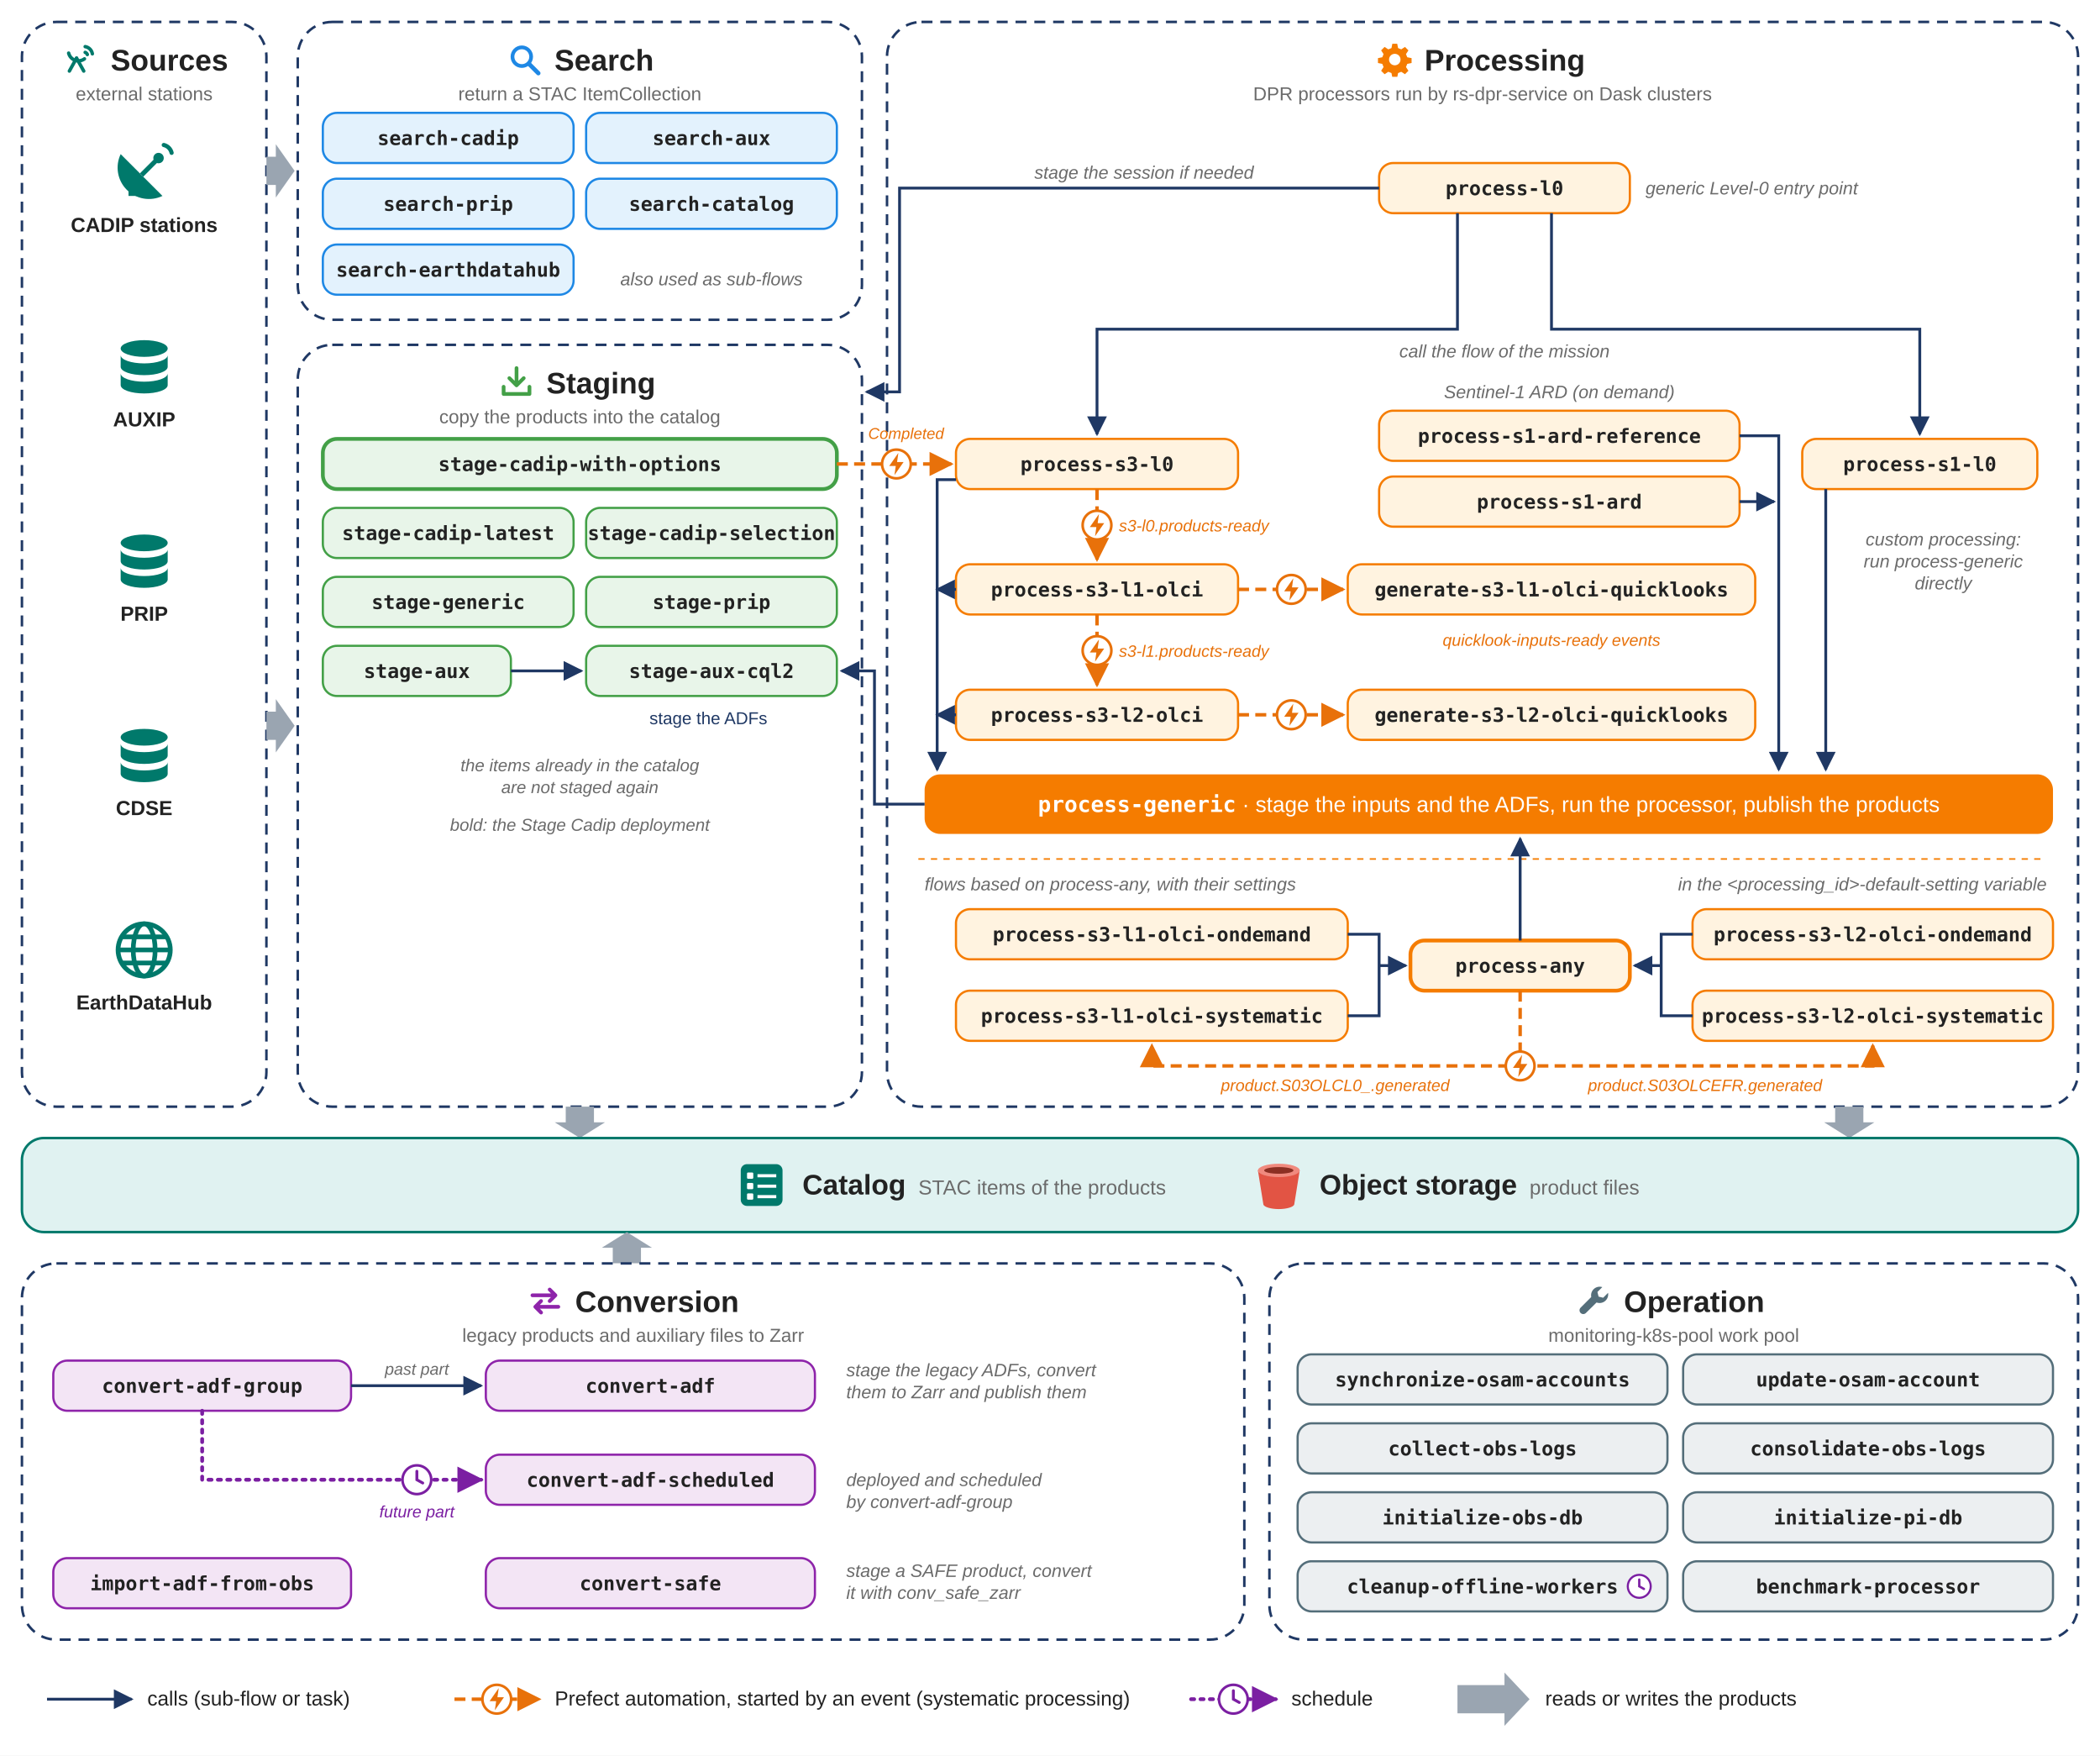
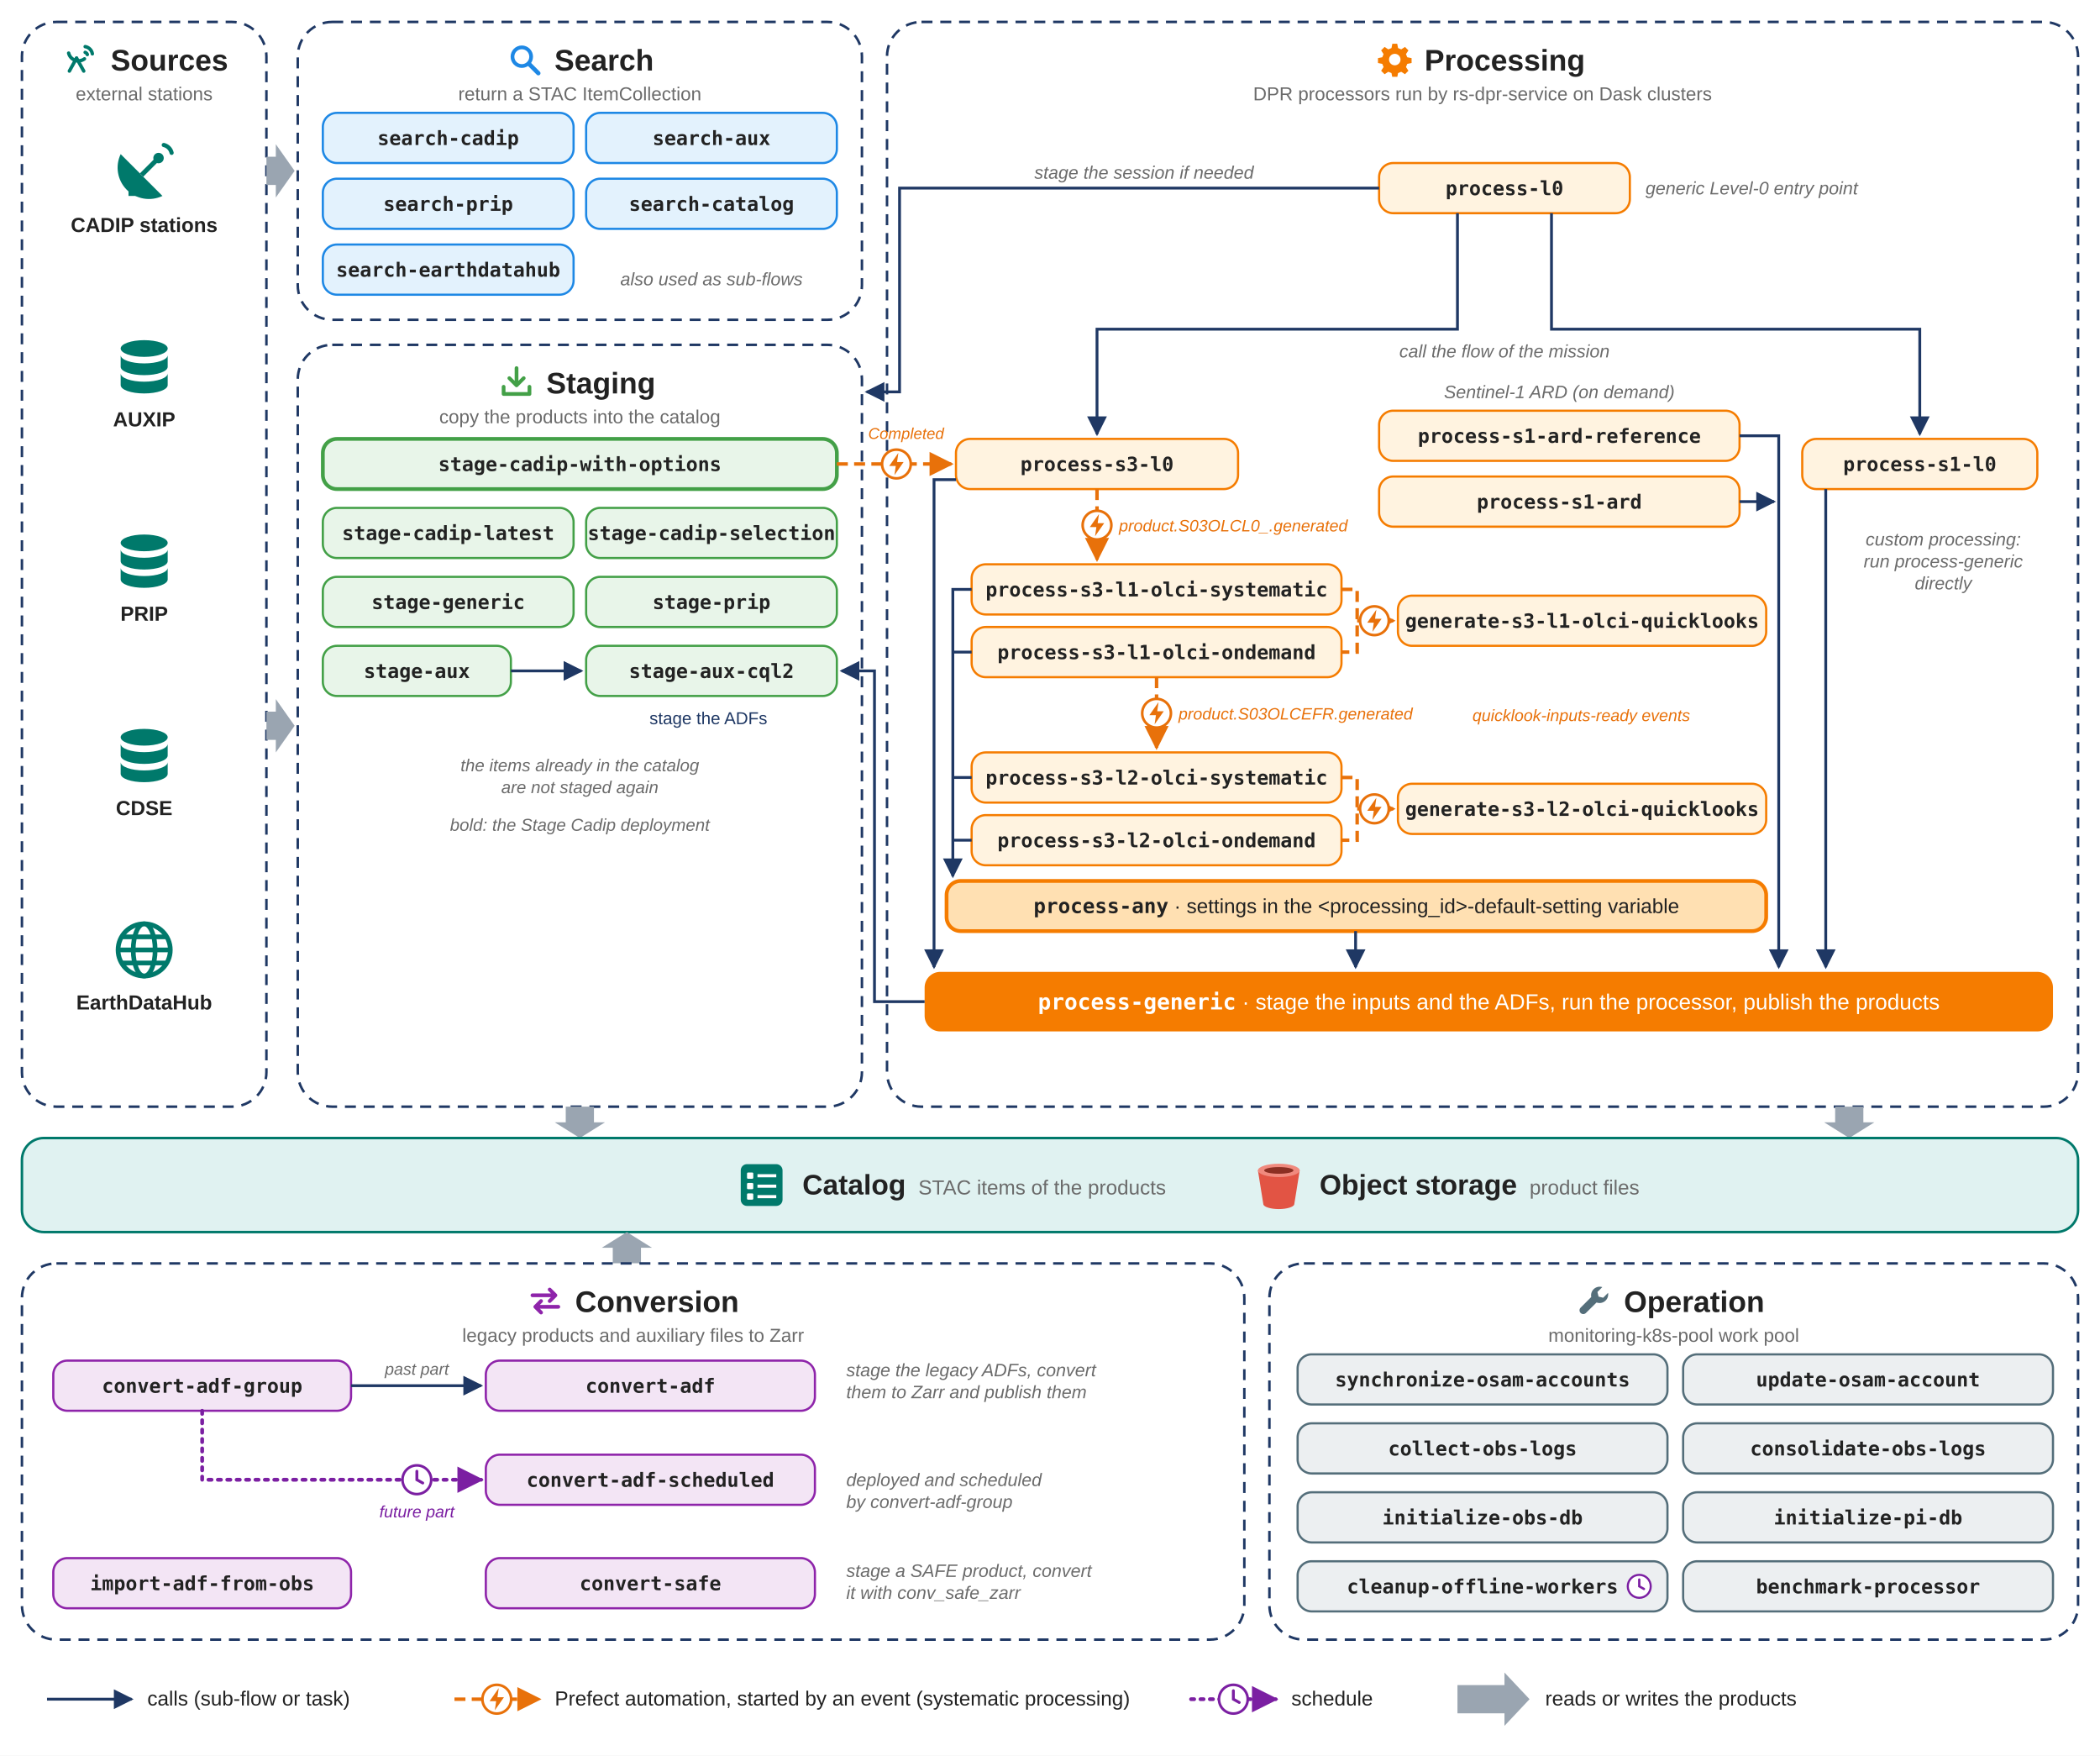
<svg xmlns="http://www.w3.org/2000/svg" viewBox="0 0 1340 1120" width="1340" height="1120" font-family="Arial, Helvetica, sans-serif">
  <defs>
    <marker id="arrow-call" viewBox="0 0 10 10" refX="9" refY="5" markerWidth="7" markerHeight="7" orient="auto-start-reverse">
      <path d="M0 0L10 5L0 10z" fill="#1F3864" />
    </marker>
    <marker id="arrow-automation" viewBox="0 0 10 10" refX="9" refY="5" markerWidth="7" markerHeight="7" orient="auto-start-reverse">
      <path d="M0 0L10 5L0 10z" fill="#E8710A" />
    </marker>
    <marker id="arrow-schedule" viewBox="0 0 10 10" refX="9" refY="5" markerWidth="7" markerHeight="7" orient="auto-start-reverse">
      <path d="M0 0L10 5L0 10z" fill="#7B1FA2" />
    </marker>
    <marker id="arrow-data" viewBox="0 0 10 10" refX="9" refY="5" markerWidth="7" markerHeight="7" orient="auto-start-reverse">
      <path d="M0 0L10 5L0 10z" fill="#9AA5B1" />
    </marker>
    <symbol id="i-search" viewBox="0 0 24 24">
      <circle cx="10" cy="10" r="6.5" fill="none" stroke="currentColor" stroke-width="2.6" />
      <path d="M15 15l6.5 6.5" stroke="currentColor" stroke-width="3" stroke-linecap="round" />
    </symbol>
    <symbol id="i-staging" viewBox="0 0 24 24">
      <g fill="none" stroke="currentColor" stroke-width="2.6" stroke-linecap="round" stroke-linejoin="round">
        <path d="M12 2v12M7 9l5 5 5-5" />
        <path d="M3 15v5h18v-5" />
      </g>
    </symbol>
    <symbol id="i-processing" viewBox="0 0 24 24">
      <path fill="currentColor" d="M10.3 1h3.4l.6 3 2.2.9 2.6-1.7 2.4 2.4-1.7 2.6.9 2.2 3 .6v3.4l-3 .6-.9 2.2 1.7 2.6-2.4 2.4-2.6-1.7-2.2.9-.6 3h-3.4l-.6-3-2.2-.9-2.6 1.7-2.4-2.4 1.7-2.6-.9-2.2-3-.6v-3.4l3-.6.9-2.2-1.7-2.6 2.4-2.4 2.6 1.7 2.2-.9zM12 8a4 4 0 1 0 0 8 4 4 0 0 0 0-8z" />
    </symbol>
    <symbol id="i-conversion" viewBox="0 0 24 24">
      <g fill="none" stroke="currentColor" stroke-width="2.6" stroke-linecap="round" stroke-linejoin="round">
        <path d="M3 8h16M15 4l4 4-4 4" />
        <path d="M21 16H5M9 12l-4 4 4 4" />
      </g>
    </symbol>
    <symbol id="i-operation" viewBox="0 0 24 24">
      <path fill="currentColor" d="M21.7 6.3l-3.4 3.4-3.2-.8-.8-3.2 3.4-3.4A6 6 0 0 0 10 9.2L2.6 16.6a2.6 2.6 0 0 0 3.7 3.7L13.7 13a6 6 0 0 0 8-6.7z" />
    </symbol>
    <symbol id="i-sources" viewBox="0 0 24 24">
      <g fill="none" stroke="currentColor" stroke-width="2.4" stroke-linecap="round">
        <path d="M4 20l5-9" />
        <path d="M14 20l-5-9" />
        <path d="M3.5 7.5a7 7 0 0 0 11 4" />
        <path d="M15 3a6 6 0 0 1 5 5M15 7a2.5 2.5 0 0 1 1.5 1.5" />
      </g>
    </symbol>
    <symbol id="dish" viewBox="0 0 24 24">
      <path fill="#00796B" d="M3 5a12 12 0 0 0 16 16z" />
      <path d="M11 13l6-6" stroke="#00796B" stroke-width="1.8" />
      <circle cx="17.5" cy="6.5" r="2" fill="#00796B" />
      <path d="M6 20h9l-3-4" fill="none" stroke="#00796B" stroke-width="2" stroke-linejoin="round" />
      <g fill="none" stroke="#00796B" stroke-width="1.6" stroke-linecap="round">
        <path d="M19.5 1.5a4 4 0 0 1 3 3" />
      </g>
    </symbol>
    <symbol id="station" viewBox="0 0 24 24">
      <g fill="currentColor">
        <ellipse cx="12" cy="5" rx="9" ry="3.2" />
        <path d="M3 7.5c0 1.8 4 3.2 9 3.2s9-1.4 9-3.2V12c0 1.8-4 3.2-9 3.2S3 13.8 3 12z" />
        <path d="M3 14.5c0 1.8 4 3.2 9 3.2s9-1.4 9-3.2V19c0 1.8-4 3.2-9 3.2S3 20.8 3 19z" />
      </g>
    </symbol>
    <symbol id="globe" viewBox="0 0 24 24">
      <g fill="none" stroke="currentColor" stroke-width="1.8">
        <circle cx="12" cy="12" r="10" />
        <ellipse cx="12" cy="12" rx="4.2" ry="10" />
        <path d="M2 12h20M3.5 7h17M3.5 17h17" />
      </g>
    </symbol>
    <symbol id="catalog" viewBox="0 0 24 24">
      <rect x="2" y="2" width="20" height="20" rx="3" fill="#00796B" />
      <g fill="#FFFFFF">
        <rect x="5" y="6" width="3" height="3" rx=".5" />
        <rect x="5" y="11" width="3" height="3" rx=".5" />
        <rect x="5" y="16" width="3" height="3" rx=".5" />
        <rect x="10" y="6.8" width="9" height="1.5" />
        <rect x="10" y="11.8" width="9" height="1.5" />
        <rect x="10" y="16.8" width="9" height="1.5" />
      </g>
    </symbol>
    <symbol id="bucket" viewBox="0 0 24 24">
      <path fill="#E25444" d="M2 5h20l-2.6 16.2c-.2 1.3-3.6 2.3-7.4 2.3s-7.2-1-7.4-2.3z" />
      <ellipse cx="12" cy="5" rx="10" ry="3.2" fill="#F08A7E" />
      <ellipse cx="12" cy="5" rx="7" ry="1.6" fill="#8C2F23" />
    </symbol>
    <symbol id="bolt" viewBox="0 0 24 24">
      <circle cx="12" cy="12" r="11" fill="#FFFFFF" stroke="#E8710A" stroke-width="2" />
      <path fill="#E8710A" d="M13.5 3.5L6.5 13.5h5l-1 7 7-10h-5z" />
    </symbol>
    <symbol id="clock" viewBox="0 0 24 24">
      <circle cx="12" cy="12" r="11" fill="#FFFFFF" stroke="#7B1FA2" stroke-width="2" />
      <path d="M12 5.5V12l4.5 2.5" fill="none" stroke="#7B1FA2" stroke-width="2.2" stroke-linecap="round" />
    </symbol>
  </defs>
  <rect width="1340" height="1120" fill="#FFFFFF" />
  <rect x="14" y="14" width="156" height="692" rx="22" fill="#FFFFFF" stroke="#1F3864" stroke-width="1.6" stroke-dasharray="7 5" />
  <use href="#i-sources" x="40.6" y="27" width="22" height="22" color="#00796B" />
  <text x="70.6" y="45" font-size="19" font-weight="bold" fill="#222222">Sources</text>
  <text x="92.0" y="64" text-anchor="middle" font-size="12" fill="#6B6B6B">external stations</text>
  <use href="#dish" x="72" y="90" width="40" height="40" />
  <text x="92" y="148" text-anchor="middle" font-size="13" font-weight="bold" fill="#222222">CADIP stations</text>
  <use href="#station" x="72" y="214" width="40" height="40" color="#00796B" />
  <text x="92" y="272" text-anchor="middle" font-size="13" font-weight="bold" fill="#222222">AUXIP</text>
  <use href="#station" x="72" y="338" width="40" height="40" color="#00796B" />
  <text x="92" y="396" text-anchor="middle" font-size="13" font-weight="bold" fill="#222222">PRIP</text>
  <use href="#station" x="72" y="462" width="40" height="40" color="#00796B" />
  <text x="92" y="520" text-anchor="middle" font-size="13" font-weight="bold" fill="#222222">CDSE</text>
  <use href="#globe" x="72" y="586" width="40" height="40" color="#00796B" />
  <text x="92" y="644" text-anchor="middle" font-size="13" font-weight="bold" fill="#222222">EarthDataHub</text>
  <path d="M170 100h6v-8l12 17-12 17v-8h-6z" fill="#9AA5B1" />
  <path d="M170 454h6v-8l12 17-12 17v-8h-6z" fill="#9AA5B1" />
  <rect x="190" y="14" width="360" height="190" rx="22" fill="#FFFFFF" stroke="#1F3864" stroke-width="1.6" stroke-dasharray="7 5" />
  <use href="#i-search" x="323.8" y="27" width="22" height="22" color="#1E88E5" />
  <text x="353.8" y="45" font-size="19" font-weight="bold" fill="#222222">Search</text>
  <text x="370.0" y="64" text-anchor="middle" font-size="12" fill="#6B6B6B">return a STAC ItemCollection</text>
  <rect x="206" y="72" width="160" height="32" rx="9" fill="#E3F2FD" stroke="#1E88E5" stroke-width="1.4" />
  <text x="286.0" y="92.5" text-anchor="middle" font-family="'DejaVu Sans Mono', Consolas, Menlo, monospace" font-size="12.5" font-weight="bold" fill="#222222">search-cadip</text>
  <rect x="206" y="114" width="160" height="32" rx="9" fill="#E3F2FD" stroke="#1E88E5" stroke-width="1.4" />
  <text x="286.0" y="134.5" text-anchor="middle" font-family="'DejaVu Sans Mono', Consolas, Menlo, monospace" font-size="12.5" font-weight="bold" fill="#222222">search-prip</text>
  <rect x="206" y="156" width="160" height="32" rx="9" fill="#E3F2FD" stroke="#1E88E5" stroke-width="1.4" />
  <text x="286.0" y="176.5" text-anchor="middle" font-family="'DejaVu Sans Mono', Consolas, Menlo, monospace" font-size="12.5" font-weight="bold" fill="#222222">search-earthdatahub</text>
  <rect x="374" y="72" width="160" height="32" rx="9" fill="#E3F2FD" stroke="#1E88E5" stroke-width="1.4" />
  <text x="454.0" y="92.5" text-anchor="middle" font-family="'DejaVu Sans Mono', Consolas, Menlo, monospace" font-size="12.5" font-weight="bold" fill="#222222">search-aux</text>
  <rect x="374" y="114" width="160" height="32" rx="9" fill="#E3F2FD" stroke="#1E88E5" stroke-width="1.4" />
  <text x="454.0" y="134.5" text-anchor="middle" font-family="'DejaVu Sans Mono', Consolas, Menlo, monospace" font-size="12.5" font-weight="bold" fill="#222222">search-catalog</text>
  <text x="454" y="182" text-anchor="middle" font-size="11.5" fill="#6B6B6B" font-style="italic">also used as sub-flows</text>
  <rect x="190" y="220" width="360" height="486" rx="22" fill="#FFFFFF" stroke="#1F3864" stroke-width="1.6" stroke-dasharray="7 5" />
  <use href="#i-staging" x="318.6" y="233" width="22" height="22" color="#43A047" />
  <text x="348.6" y="251" font-size="19" font-weight="bold" fill="#222222">Staging</text>
  <text x="370.0" y="270" text-anchor="middle" font-size="12" fill="#6B6B6B">copy the products into the catalog</text>
  <rect x="206" y="280" width="328" height="32" rx="9" fill="#E8F5E9" stroke="#43A047" stroke-width="2.4" />
  <text x="370.0" y="300.5" text-anchor="middle" font-family="'DejaVu Sans Mono', Consolas, Menlo, monospace" font-size="12.5" font-weight="bold" fill="#222222">stage-cadip-with-options</text>
  <rect x="206" y="324" width="160" height="32" rx="9" fill="#E8F5E9" stroke="#43A047" stroke-width="1.4" />
  <text x="286.0" y="344.5" text-anchor="middle" font-family="'DejaVu Sans Mono', Consolas, Menlo, monospace" font-size="12.5" font-weight="bold" fill="#222222">stage-cadip-latest</text>
  <rect x="374" y="324" width="160" height="32" rx="9" fill="#E8F5E9" stroke="#43A047" stroke-width="1.4" />
  <text x="454.0" y="344.5" text-anchor="middle" font-family="'DejaVu Sans Mono', Consolas, Menlo, monospace" font-size="12.5" font-weight="bold" fill="#222222">stage-cadip-selection</text>
  <rect x="206" y="368" width="160" height="32" rx="9" fill="#E8F5E9" stroke="#43A047" stroke-width="1.4" />
  <text x="286.0" y="388.5" text-anchor="middle" font-family="'DejaVu Sans Mono', Consolas, Menlo, monospace" font-size="12.5" font-weight="bold" fill="#222222">stage-generic</text>
  <rect x="374" y="368" width="160" height="32" rx="9" fill="#E8F5E9" stroke="#43A047" stroke-width="1.4" />
  <text x="454.0" y="388.5" text-anchor="middle" font-family="'DejaVu Sans Mono', Consolas, Menlo, monospace" font-size="12.5" font-weight="bold" fill="#222222">stage-prip</text>
  <rect x="206" y="412" width="120" height="32" rx="9" fill="#E8F5E9" stroke="#43A047" stroke-width="1.4" />
  <text x="266.0" y="432.5" text-anchor="middle" font-family="'DejaVu Sans Mono', Consolas, Menlo, monospace" font-size="12.5" font-weight="bold" fill="#222222">stage-aux</text>
  <rect x="374" y="412" width="160" height="32" rx="9" fill="#E8F5E9" stroke="#43A047" stroke-width="1.4" />
  <text x="454.0" y="432.5" text-anchor="middle" font-family="'DejaVu Sans Mono', Consolas, Menlo, monospace" font-size="12.5" font-weight="bold" fill="#222222">stage-aux-cql2</text>
  <path d="M326 428H371" fill="none" stroke="#1F3864" stroke-width="1.8" marker-end="url(#arrow-call)" />
  <text x="370" y="492" text-anchor="middle" font-size="11" fill="#6B6B6B" font-style="italic">the items already in the catalog</text>
  <text x="370" y="506" text-anchor="middle" font-size="11" fill="#6B6B6B" font-style="italic">are not staged again</text>
  <text x="370" y="530" text-anchor="middle" font-size="11" fill="#6B6B6B" font-style="italic">bold: the Stage Cadip deployment</text>
  <rect x="566" y="14" width="760" height="692" rx="22" fill="#FFFFFF" stroke="#1F3864" stroke-width="1.6" stroke-dasharray="7 5" />
  <use href="#i-processing" x="879.0" y="27" width="22" height="22" color="#F57C00" />
  <text x="909.0" y="45" font-size="19" font-weight="bold" fill="#222222">Processing</text>
  <text x="946.0" y="64" text-anchor="middle" font-size="12" fill="#6B6B6B">DPR processors run by rs-dpr-service on Dask clusters</text>
  <rect x="880" y="104" width="160" height="32" rx="9" fill="#FFF3E0" stroke="#F57C00" stroke-width="1.4" />
  <text x="960.0" y="124.5" text-anchor="middle" font-family="'DejaVu Sans Mono', Consolas, Menlo, monospace" font-size="12.5" font-weight="bold" fill="#222222">process-l0</text>
  <text x="1050" y="124" text-anchor="start" font-size="11.5" fill="#6B6B6B" font-style="italic">generic Level-0 entry point</text>
-   <rect x="610" y="280" width="180" height="32" rx="9" fill="#FFF3E0" stroke="#F57C00" stroke-width="1.4" />
-   <text x="700.0" y="300.5" text-anchor="middle" font-family="'DejaVu Sans Mono', Consolas, Menlo, monospace" font-size="12.5" font-weight="bold" fill="#222222">process-s3-l0</text>
-   <rect x="610" y="360" width="180" height="32" rx="9" fill="#FFF3E0" stroke="#F57C00" stroke-width="1.4" />
-   <text x="700.0" y="380.5" text-anchor="middle" font-family="'DejaVu Sans Mono', Consolas, Menlo, monospace" font-size="12.5" font-weight="bold" fill="#222222">process-s3-l1-olci</text>
-   <rect x="610" y="440" width="180" height="32" rx="9" fill="#FFF3E0" stroke="#F57C00" stroke-width="1.4" />
-   <text x="700.0" y="460.5" text-anchor="middle" font-family="'DejaVu Sans Mono', Consolas, Menlo, monospace" font-size="12.5" font-weight="bold" fill="#222222">process-s3-l2-olci</text>
-   <rect x="860" y="360" width="260" height="32" rx="9" fill="#FFF3E0" stroke="#F57C00" stroke-width="1.4" />
-   <text x="990.0" y="380.5" text-anchor="middle" font-family="'DejaVu Sans Mono', Consolas, Menlo, monospace" font-size="12.5" font-weight="bold" fill="#222222">generate-s3-l1-olci-quicklooks</text>
-   <rect x="860" y="440" width="260" height="32" rx="9" fill="#FFF3E0" stroke="#F57C00" stroke-width="1.4" />
-   <text x="990.0" y="460.5" text-anchor="middle" font-family="'DejaVu Sans Mono', Consolas, Menlo, monospace" font-size="12.5" font-weight="bold" fill="#222222">generate-s3-l2-olci-quicklooks</text>
  <rect x="1150" y="280" width="150" height="32" rx="9" fill="#FFF3E0" stroke="#F57C00" stroke-width="1.4" />
  <text x="1225.0" y="300.5" text-anchor="middle" font-family="'DejaVu Sans Mono', Consolas, Menlo, monospace" font-size="12.5" font-weight="bold" fill="#222222">process-s1-l0</text>
  <text x="995" y="254" text-anchor="middle" font-size="11.5" fill="#6B6B6B" font-style="italic">Sentinel-1 ARD (on demand)</text>
  <rect x="880" y="262" width="230" height="32" rx="9" fill="#FFF3E0" stroke="#F57C00" stroke-width="1.4" />
  <text x="995.0" y="282.5" text-anchor="middle" font-family="'DejaVu Sans Mono', Consolas, Menlo, monospace" font-size="12.5" font-weight="bold" fill="#222222">process-s1-ard-reference</text>
  <rect x="880" y="304" width="230" height="32" rx="9" fill="#FFF3E0" stroke="#F57C00" stroke-width="1.4" />
  <text x="995.0" y="324.5" text-anchor="middle" font-family="'DejaVu Sans Mono', Consolas, Menlo, monospace" font-size="12.5" font-weight="bold" fill="#222222">process-s1-ard</text>
-   <path d="M1110 278H1135V491" fill="none" stroke="#1F3864" stroke-width="1.8" marker-end="url(#arrow-call)" />
-   <path d="M1110 320H1132" fill="none" stroke="#1F3864" stroke-width="1.8" marker-end="url(#arrow-call)" />
  <text x="1240" y="348" text-anchor="middle" font-size="11.5" fill="#6B6B6B" font-style="italic">custom processing:</text>
  <text x="1240" y="362" text-anchor="middle" font-size="11.5" fill="#6B6B6B" font-style="italic">run process-generic</text>
  <text x="1240" y="376" text-anchor="middle" font-size="11.5" fill="#6B6B6B" font-style="italic">directly</text>
-   <rect x="590" y="494" width="720" height="38" rx="10" fill="#F57C00" />
-   <text x="950" y="518" text-anchor="middle" font-size="14" fill="#FFFFFF">
-     <tspan font-family="'DejaVu Sans Mono', Consolas, Menlo, monospace" font-weight="bold">process-generic</tspan>  ·  stage the inputs and the ADFs, run the processor, publish the products</text>
  <path d="M880 120H574V250H553" fill="none" stroke="#1F3864" stroke-width="1.8" marker-end="url(#arrow-call)" />
  <text x="730" y="114" text-anchor="middle" font-size="11.5" fill="#6B6B6B" font-style="italic">stage the session if needed</text>
  <path d="M930 136V210H700V277" fill="none" stroke="#1F3864" stroke-width="1.8" marker-end="url(#arrow-call)" />
  <path d="M990 136V210H1225V277" fill="none" stroke="#1F3864" stroke-width="1.8" marker-end="url(#arrow-call)" />
  <text x="960" y="228" text-anchor="middle" font-size="11.5" fill="#6B6B6B" font-style="italic">call the flow of the mission</text>
-   <path d="M610 306H598V491" fill="none" stroke="#1F3864" stroke-width="1.8" marker-end="url(#arrow-call)" />
-   <path d="M610 376H598" fill="none" stroke="#1F3864" stroke-width="1.8" marker-end="url(#arrow-call)" />
-   <path d="M610 456H598" fill="none" stroke="#1F3864" stroke-width="1.8" marker-end="url(#arrow-call)" />
-   <path d="M1165 312V491" fill="none" stroke="#1F3864" stroke-width="1.8" marker-end="url(#arrow-call)" />
-   <path d="M590 513H558V428H537" fill="none" stroke="#1F3864" stroke-width="1.8" marker-end="url(#arrow-call)" />
  <text x="452" y="462" text-anchor="middle" font-size="11" fill="#1F3864">stage the ADFs</text>
  <path d="M534 296H607" fill="none" stroke="#E8710A" stroke-width="2.2" stroke-dasharray="7 4" marker-end="url(#arrow-automation)" />
  <use href="#bolt" x="562.0" y="286.0" width="20" height="20" />
  <text x="554" y="280" text-anchor="start" font-size="10" fill="#E8710A" font-style="italic">Completed</text>
+   <rect x="610" y="280" width="180" height="32" rx="9" fill="#FFF3E0" stroke="#F57C00" stroke-width="1.4" />
+   <text x="700.0" y="300.5" text-anchor="middle" font-family="'DejaVu Sans Mono', Consolas, Menlo, monospace" font-size="12.5" font-weight="bold" fill="#222222">process-s3-l0</text>
+   <rect x="620" y="360" width="236" height="32" rx="9" fill="#FFF3E0" stroke="#F57C00" stroke-width="1.4" />
+   <text x="738.0" y="380.5" text-anchor="middle" font-family="'DejaVu Sans Mono', Consolas, Menlo, monospace" font-size="12.5" font-weight="bold" fill="#222222">process-s3-l1-olci-systematic</text>
+   <rect x="620" y="400" width="236" height="32" rx="9" fill="#FFF3E0" stroke="#F57C00" stroke-width="1.4" />
+   <text x="738.0" y="420.5" text-anchor="middle" font-family="'DejaVu Sans Mono', Consolas, Menlo, monospace" font-size="12.5" font-weight="bold" fill="#222222">process-s3-l1-olci-ondemand</text>
+   <rect x="620" y="480" width="236" height="32" rx="9" fill="#FFF3E0" stroke="#F57C00" stroke-width="1.4" />
+   <text x="738.0" y="500.5" text-anchor="middle" font-family="'DejaVu Sans Mono', Consolas, Menlo, monospace" font-size="12.5" font-weight="bold" fill="#222222">process-s3-l2-olci-systematic</text>
+   <rect x="620" y="520" width="236" height="32" rx="9" fill="#FFF3E0" stroke="#F57C00" stroke-width="1.4" />
+   <text x="738.0" y="540.5" text-anchor="middle" font-family="'DejaVu Sans Mono', Consolas, Menlo, monospace" font-size="12.5" font-weight="bold" fill="#222222">process-s3-l2-olci-ondemand</text>
+   <rect x="892" y="380" width="235" height="32" rx="9" fill="#FFF3E0" stroke="#F57C00" stroke-width="1.4" />
+   <text x="1009.5" y="400.5" text-anchor="middle" font-family="'DejaVu Sans Mono', Consolas, Menlo, monospace" font-size="12.5" font-weight="bold" fill="#222222">generate-s3-l1-olci-quicklooks</text>
+   <rect x="892" y="500" width="235" height="32" rx="9" fill="#FFF3E0" stroke="#F57C00" stroke-width="1.4" />
+   <text x="1009.5" y="520.5" text-anchor="middle" font-family="'DejaVu Sans Mono', Consolas, Menlo, monospace" font-size="12.5" font-weight="bold" fill="#222222">generate-s3-l2-olci-quicklooks</text>
+   <rect x="604" y="562" width="523" height="32" rx="9" fill="#FFE0B2" stroke="#F57C00" stroke-width="2.4" />
+   <text x="865.5" y="582.5" text-anchor="middle" font-size="13" fill="#222222">
+     <tspan font-family="'DejaVu Sans Mono', Consolas, Menlo, monospace" font-weight="bold">process-any</tspan>  ·  settings in the &lt;processing_id&gt;-default-setting variable</text>
+   <path d="M620 416H608M620 496H608M620 536H608M620 376H608V559" fill="none" stroke="#1F3864" stroke-width="1.8" marker-end="url(#arrow-call)" />
+   <path d="M865 594V617" fill="none" stroke="#1F3864" stroke-width="1.8" marker-end="url(#arrow-call)" />
+   <rect x="590" y="620" width="720" height="38" rx="10" fill="#F57C00" />
+   <text x="950" y="644" text-anchor="middle" font-size="14" fill="#FFFFFF">
+     <tspan font-family="'DejaVu Sans Mono', Consolas, Menlo, monospace" font-weight="bold">process-generic</tspan>  ·  stage the inputs and the ADFs, run the processor, publish the products</text>
+   <path d="M610 306H596V617" fill="none" stroke="#1F3864" stroke-width="1.8" marker-end="url(#arrow-call)" />
+   <path d="M1110 278H1135V617" fill="none" stroke="#1F3864" stroke-width="1.8" marker-end="url(#arrow-call)" />
+   <path d="M1110 320H1132" fill="none" stroke="#1F3864" stroke-width="1.8" marker-end="url(#arrow-call)" />
+   <path d="M1165 312V617" fill="none" stroke="#1F3864" stroke-width="1.8" marker-end="url(#arrow-call)" />
+   <path d="M590 639H558V428H537" fill="none" stroke="#1F3864" stroke-width="1.8" marker-end="url(#arrow-call)" />
  <path d="M700 312V357" fill="none" stroke="#E8710A" stroke-width="2.2" stroke-dasharray="7 4" marker-end="url(#arrow-automation)" />
  <use href="#bolt" x="690.0" y="325.0" width="20" height="20" />
-   <text x="714" y="339" text-anchor="start" font-size="10.5" fill="#E8710A" font-style="italic">s3-l0.products-ready</text>
-   <path d="M700 392V437" fill="none" stroke="#E8710A" stroke-width="2.2" stroke-dasharray="7 4" marker-end="url(#arrow-automation)" />
-   <use href="#bolt" x="690.0" y="405.0" width="20" height="20" />
-   <text x="714" y="419" text-anchor="start" font-size="10.5" fill="#E8710A" font-style="italic">s3-l1.products-ready</text>
-   <path d="M790 376H857" fill="none" stroke="#E8710A" stroke-width="2.2" stroke-dasharray="7 4" marker-end="url(#arrow-automation)" />
-   <use href="#bolt" x="814.0" y="366.0" width="20" height="20" />
-   <path d="M790 456H857" fill="none" stroke="#E8710A" stroke-width="2.2" stroke-dasharray="7 4" marker-end="url(#arrow-automation)" />
-   <use href="#bolt" x="814.0" y="446.0" width="20" height="20" />
-   <text x="990" y="412" text-anchor="middle" font-size="10.5" fill="#E8710A" font-style="italic">quicklook-inputs-ready events</text>
-   <line x1="586" y1="548" x2="1306" y2="548" stroke="#F57C00" stroke-width="1" stroke-dasharray="4 4" />
-   <text x="590" y="568" text-anchor="start" font-size="11.5" fill="#6B6B6B" font-style="italic">flows based on process-any, with their settings</text>
-   <text x="1306" y="568" text-anchor="end" font-size="11.5" fill="#6B6B6B" font-style="italic">in the &lt;processing_id&gt;-default-setting variable</text>
-   <rect x="610" y="580" width="250" height="32" rx="9" fill="#FFF3E0" stroke="#F57C00" stroke-width="1.4" />
-   <text x="735.0" y="600.5" text-anchor="middle" font-family="'DejaVu Sans Mono', Consolas, Menlo, monospace" font-size="12.5" font-weight="bold" fill="#222222">process-s3-l1-olci-ondemand</text>
-   <rect x="610" y="632" width="250" height="32" rx="9" fill="#FFF3E0" stroke="#F57C00" stroke-width="1.4" />
-   <text x="735.0" y="652.5" text-anchor="middle" font-family="'DejaVu Sans Mono', Consolas, Menlo, monospace" font-size="12.5" font-weight="bold" fill="#222222">process-s3-l1-olci-systematic</text>
-   <rect x="1080" y="580" width="230" height="32" rx="9" fill="#FFF3E0" stroke="#F57C00" stroke-width="1.4" />
-   <text x="1195.0" y="600.5" text-anchor="middle" font-family="'DejaVu Sans Mono', Consolas, Menlo, monospace" font-size="12.5" font-weight="bold" fill="#222222">process-s3-l2-olci-ondemand</text>
-   <rect x="1080" y="632" width="230" height="32" rx="9" fill="#FFF3E0" stroke="#F57C00" stroke-width="1.4" />
-   <text x="1195.0" y="652.5" text-anchor="middle" font-family="'DejaVu Sans Mono', Consolas, Menlo, monospace" font-size="12.5" font-weight="bold" fill="#222222">process-s3-l2-olci-systematic</text>
-   <rect x="900" y="600" width="140" height="32" rx="9" fill="#FFF3E0" stroke="#F57C00" stroke-width="2.4" />
-   <text x="970.0" y="620.5" text-anchor="middle" font-family="'DejaVu Sans Mono', Consolas, Menlo, monospace" font-size="12.5" font-weight="bold" fill="#222222">process-any</text>
-   <path d="M860 596H880V648H860M880 616H897" fill="none" stroke="#1F3864" stroke-width="1.8" marker-end="url(#arrow-call)" />
-   <path d="M1080 596H1060V648H1080M1060 616H1043" fill="none" stroke="#1F3864" stroke-width="1.8" marker-end="url(#arrow-call)" />
-   <path d="M970 600V535" fill="none" stroke="#1F3864" stroke-width="1.8" marker-end="url(#arrow-call)" />
-   <path d="M970 632V680H735V667" fill="none" stroke="#E8710A" stroke-width="2.2" stroke-dasharray="7 4" marker-end="url(#arrow-automation)" />
-   <path d="M970 680H1195V667" fill="none" stroke="#E8710A" stroke-width="2.2" stroke-dasharray="7 4" marker-end="url(#arrow-automation)" />
-   <use href="#bolt" x="960.0" y="670.0" width="20" height="20" />
-   <text x="852" y="696" text-anchor="middle" font-size="10.5" fill="#E8710A" font-style="italic">product.S03OLCL0_.generated</text>
-   <text x="1088" y="696" text-anchor="middle" font-size="10.5" fill="#E8710A" font-style="italic">product.S03OLCEFR.generated</text>
+   <text x="714" y="339" text-anchor="start" font-size="10.5" fill="#E8710A" font-style="italic">product.S03OLCL0_.generated</text>
+   <path d="M738 432V477" fill="none" stroke="#E8710A" stroke-width="2.2" stroke-dasharray="7 4" marker-end="url(#arrow-automation)" />
+   <use href="#bolt" x="728.0" y="445.0" width="20" height="20" />
+   <text x="752" y="459" text-anchor="start" font-size="10.5" fill="#E8710A" font-style="italic">product.S03OLCEFR.generated</text>
+   <path d="M856 376H866V416H856M866 396H889" fill="none" stroke="#E8710A" stroke-width="2.2" stroke-dasharray="7 4" marker-end="url(#arrow-automation)" />
+   <use href="#bolt" x="867.0" y="386.0" width="20" height="20" />
+   <path d="M856 496H866V536H856M866 516H889" fill="none" stroke="#E8710A" stroke-width="2.2" stroke-dasharray="7 4" marker-end="url(#arrow-automation)" />
+   <use href="#bolt" x="867.0" y="506.0" width="20" height="20" />
+   <text x="1009" y="460" text-anchor="middle" font-size="10.5" fill="#E8710A" font-style="italic">quicklook-inputs-ready events</text>
  <path d="M361 706V716h-7l16 10l16 -10h-7V706z" fill="#9AA5B1" />
  <path d="M1171 706V716h-7l16 10l16 -10h-7V706z" fill="#9AA5B1" />
  <g transform="translate(0 160)">
    <rect x="14" y="566" width="1312" height="60" rx="14" fill="#E0F2F1" stroke="#00796B" stroke-width="1.6" />
    <use href="#catalog" x="470" y="580" width="32" height="32" />
    <text x="512" y="602" font-size="18" font-weight="bold" fill="#222222">Catalog</text>
    <text x="586" y="602" text-anchor="start" font-size="13" fill="#6B6B6B">STAC items of the products</text>
    <use href="#bucket" x="800" y="580" width="32" height="32" />
    <text x="842" y="602" font-size="18" font-weight="bold" fill="#222222">Object storage</text>
    <text x="976" y="602" text-anchor="start" font-size="13" fill="#6B6B6B">product files</text>
    <path d="M391 646V636h-7l16 -10l16 10h-7V646z" fill="#9AA5B1" />
    <rect x="14" y="646" width="780" height="240" rx="22" fill="#FFFFFF" stroke="#1F3864" stroke-width="1.6" stroke-dasharray="7 5" />
    <use href="#i-conversion" x="337.0" y="659" width="22" height="22" color="#8E24AA" />
    <text x="367.0" y="677" font-size="19" font-weight="bold" fill="#222222">Conversion</text>
    <text x="404.0" y="696" text-anchor="middle" font-size="12" fill="#6B6B6B">legacy products and auxiliary files to Zarr</text>
    <rect x="34" y="708" width="190" height="32" rx="9" fill="#F3E5F5" stroke="#8E24AA" stroke-width="1.4" />
    <text x="129.0" y="728.5" text-anchor="middle" font-family="'DejaVu Sans Mono', Consolas, Menlo, monospace" font-size="12.5" font-weight="bold" fill="#222222">convert-adf-group</text>
    <rect x="310" y="708" width="210" height="32" rx="9" fill="#F3E5F5" stroke="#8E24AA" stroke-width="1.4" />
    <text x="415.0" y="728.5" text-anchor="middle" font-family="'DejaVu Sans Mono', Consolas, Menlo, monospace" font-size="12.5" font-weight="bold" fill="#222222">convert-adf</text>
    <rect x="310" y="768" width="210" height="32" rx="9" fill="#F3E5F5" stroke="#8E24AA" stroke-width="1.4" />
    <text x="415.0" y="788.5" text-anchor="middle" font-family="'DejaVu Sans Mono', Consolas, Menlo, monospace" font-size="12.5" font-weight="bold" fill="#222222">convert-adf-scheduled</text>
    <rect x="34" y="834" width="190" height="32" rx="9" fill="#F3E5F5" stroke="#8E24AA" stroke-width="1.4" />
    <text x="129.0" y="854.5" text-anchor="middle" font-family="'DejaVu Sans Mono', Consolas, Menlo, monospace" font-size="12.5" font-weight="bold" fill="#222222">import-adf-from-obs</text>
    <rect x="310" y="834" width="210" height="32" rx="9" fill="#F3E5F5" stroke="#8E24AA" stroke-width="1.4" />
    <text x="415.0" y="854.5" text-anchor="middle" font-family="'DejaVu Sans Mono', Consolas, Menlo, monospace" font-size="12.5" font-weight="bold" fill="#222222">convert-safe</text>
    <path d="M224 724H307" fill="none" stroke="#1F3864" stroke-width="1.8" marker-end="url(#arrow-call)" />
    <text x="266" y="717" text-anchor="middle" font-size="10.5" fill="#6B6B6B" font-style="italic">past part</text>
    <path d="M129 740V784H307" fill="none" stroke="#7B1FA2" stroke-width="2.4" stroke-dasharray="2 4" stroke-linecap="round" marker-end="url(#arrow-schedule)" />
    <use href="#clock" x="256.0" y="774.0" width="20" height="20" />
    <text x="266" y="808" text-anchor="middle" font-size="10.5" fill="#7B1FA2" font-style="italic">future part</text>
    <text x="540" y="718" text-anchor="start" font-size="11.5" fill="#6B6B6B" font-style="italic">stage the legacy ADFs, convert</text>
    <text x="540" y="732" text-anchor="start" font-size="11.5" fill="#6B6B6B" font-style="italic">them to Zarr and publish them</text>
    <text x="540" y="788" text-anchor="start" font-size="11.5" fill="#6B6B6B" font-style="italic">deployed and scheduled</text>
    <text x="540" y="802" text-anchor="start" font-size="11.5" fill="#6B6B6B" font-style="italic">by convert-adf-group</text>
    <text x="540" y="846" text-anchor="start" font-size="11.5" fill="#6B6B6B" font-style="italic">stage a SAFE product, convert</text>
    <text x="540" y="860" text-anchor="start" font-size="11.5" fill="#6B6B6B" font-style="italic">it with conv_safe_zarr</text>
    <rect x="810" y="646" width="516" height="240" rx="22" fill="#FFFFFF" stroke="#1F3864" stroke-width="1.6" stroke-dasharray="7 5" />
    <use href="#i-operation" x="1006.2" y="659" width="22" height="22" color="#546E7A" />
    <text x="1036.2" y="677" font-size="19" font-weight="bold" fill="#222222">Operation</text>
    <text x="1068.0" y="696" text-anchor="middle" font-size="12" fill="#6B6B6B">monitoring-k8s-pool work pool</text>
    <rect x="828" y="704" width="236" height="32" rx="9" fill="#ECEFF1" stroke="#546E7A" stroke-width="1.4" />
    <text x="946.0" y="724.5" text-anchor="middle" font-family="'DejaVu Sans Mono', Consolas, Menlo, monospace" font-size="12.5" font-weight="bold" fill="#222222">synchronize-osam-accounts</text>
    <rect x="1074" y="704" width="236" height="32" rx="9" fill="#ECEFF1" stroke="#546E7A" stroke-width="1.4" />
    <text x="1192.0" y="724.5" text-anchor="middle" font-family="'DejaVu Sans Mono', Consolas, Menlo, monospace" font-size="12.5" font-weight="bold" fill="#222222">update-osam-account</text>
    <rect x="828" y="748" width="236" height="32" rx="9" fill="#ECEFF1" stroke="#546E7A" stroke-width="1.4" />
    <text x="946.0" y="768.5" text-anchor="middle" font-family="'DejaVu Sans Mono', Consolas, Menlo, monospace" font-size="12.5" font-weight="bold" fill="#222222">collect-obs-logs</text>
    <rect x="1074" y="748" width="236" height="32" rx="9" fill="#ECEFF1" stroke="#546E7A" stroke-width="1.4" />
    <text x="1192.0" y="768.5" text-anchor="middle" font-family="'DejaVu Sans Mono', Consolas, Menlo, monospace" font-size="12.5" font-weight="bold" fill="#222222">consolidate-obs-logs</text>
    <rect x="828" y="792" width="236" height="32" rx="9" fill="#ECEFF1" stroke="#546E7A" stroke-width="1.4" />
    <text x="946.0" y="812.5" text-anchor="middle" font-family="'DejaVu Sans Mono', Consolas, Menlo, monospace" font-size="12.5" font-weight="bold" fill="#222222">initialize-obs-db</text>
    <rect x="1074" y="792" width="236" height="32" rx="9" fill="#ECEFF1" stroke="#546E7A" stroke-width="1.4" />
    <text x="1192.0" y="812.5" text-anchor="middle" font-family="'DejaVu Sans Mono', Consolas, Menlo, monospace" font-size="12.5" font-weight="bold" fill="#222222">initialize-pi-db</text>
    <rect x="828" y="836" width="236" height="32" rx="9" fill="#ECEFF1" stroke="#546E7A" stroke-width="1.4" />
    <text x="946.0" y="856.5" text-anchor="middle" font-family="'DejaVu Sans Mono', Consolas, Menlo, monospace" font-size="12.5" font-weight="bold" fill="#222222">cleanup-offline-workers</text>
    <rect x="1074" y="836" width="236" height="32" rx="9" fill="#ECEFF1" stroke="#546E7A" stroke-width="1.4" />
    <text x="1192.0" y="856.5" text-anchor="middle" font-family="'DejaVu Sans Mono', Consolas, Menlo, monospace" font-size="12.5" font-weight="bold" fill="#222222">benchmark-processor</text>
    <use href="#clock" x="1038.0" y="844.0" width="16" height="16" />
    <path d="M30 924H84" fill="none" stroke="#1F3864" stroke-width="1.8" marker-end="url(#arrow-call)" />
    <text x="94" y="928" text-anchor="start" font-size="13" fill="#222222">calls (sub-flow or task)</text>
    <path d="M290 924H344" fill="none" stroke="#E8710A" stroke-width="2.2" stroke-dasharray="7 4" marker-end="url(#arrow-automation)" />
    <use href="#bolt" x="307.0" y="914.0" width="20" height="20" />
    <text x="354" y="928" text-anchor="start" font-size="13" fill="#222222">Prefect automation, started by an event (systematic processing)</text>
    <path d="M760 924H814" fill="none" stroke="#7B1FA2" stroke-width="2.4" stroke-dasharray="2 4" stroke-linecap="round" marker-end="url(#arrow-schedule)" />
    <use href="#clock" x="777.0" y="914.0" width="20" height="20" />
    <text x="824" y="928" text-anchor="start" font-size="13" fill="#222222">schedule</text>
    <path d="M930 915h30v-8l16 17-16 17v-8h-30z" fill="#9AA5B1" />
    <text x="986" y="928" text-anchor="start" font-size="13" fill="#222222">reads or writes the products</text>
  </g>
</svg>
